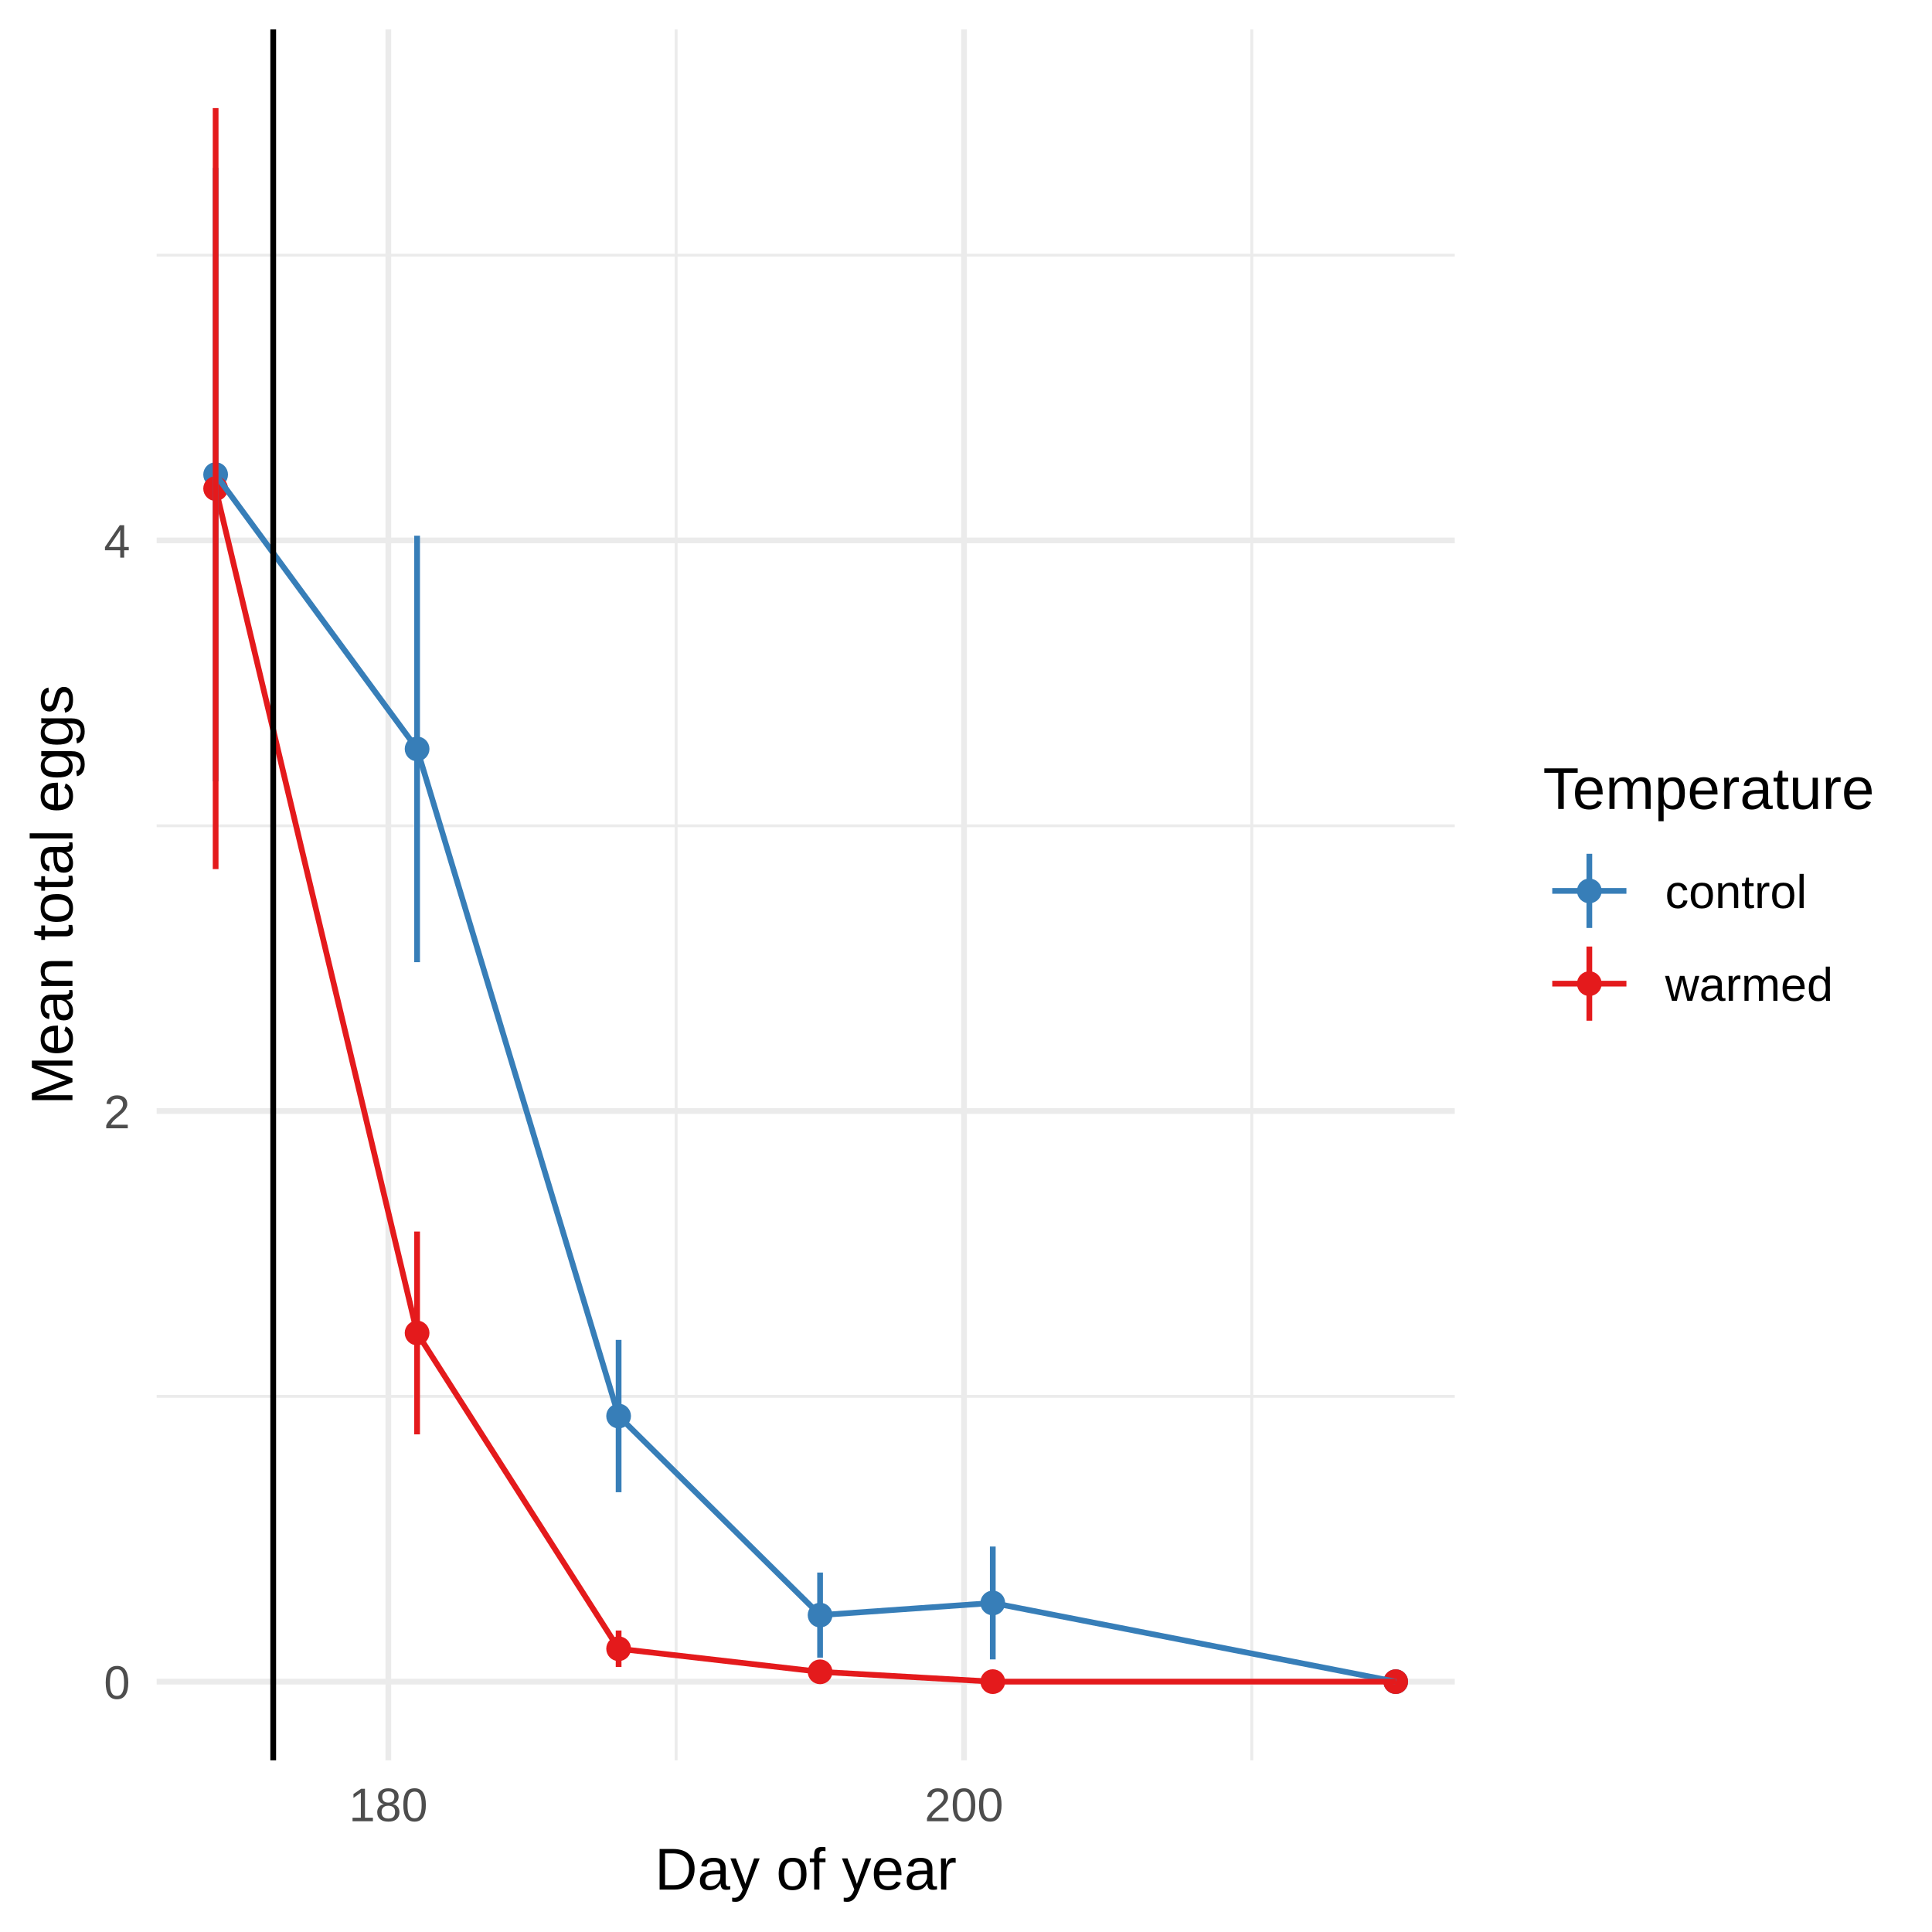
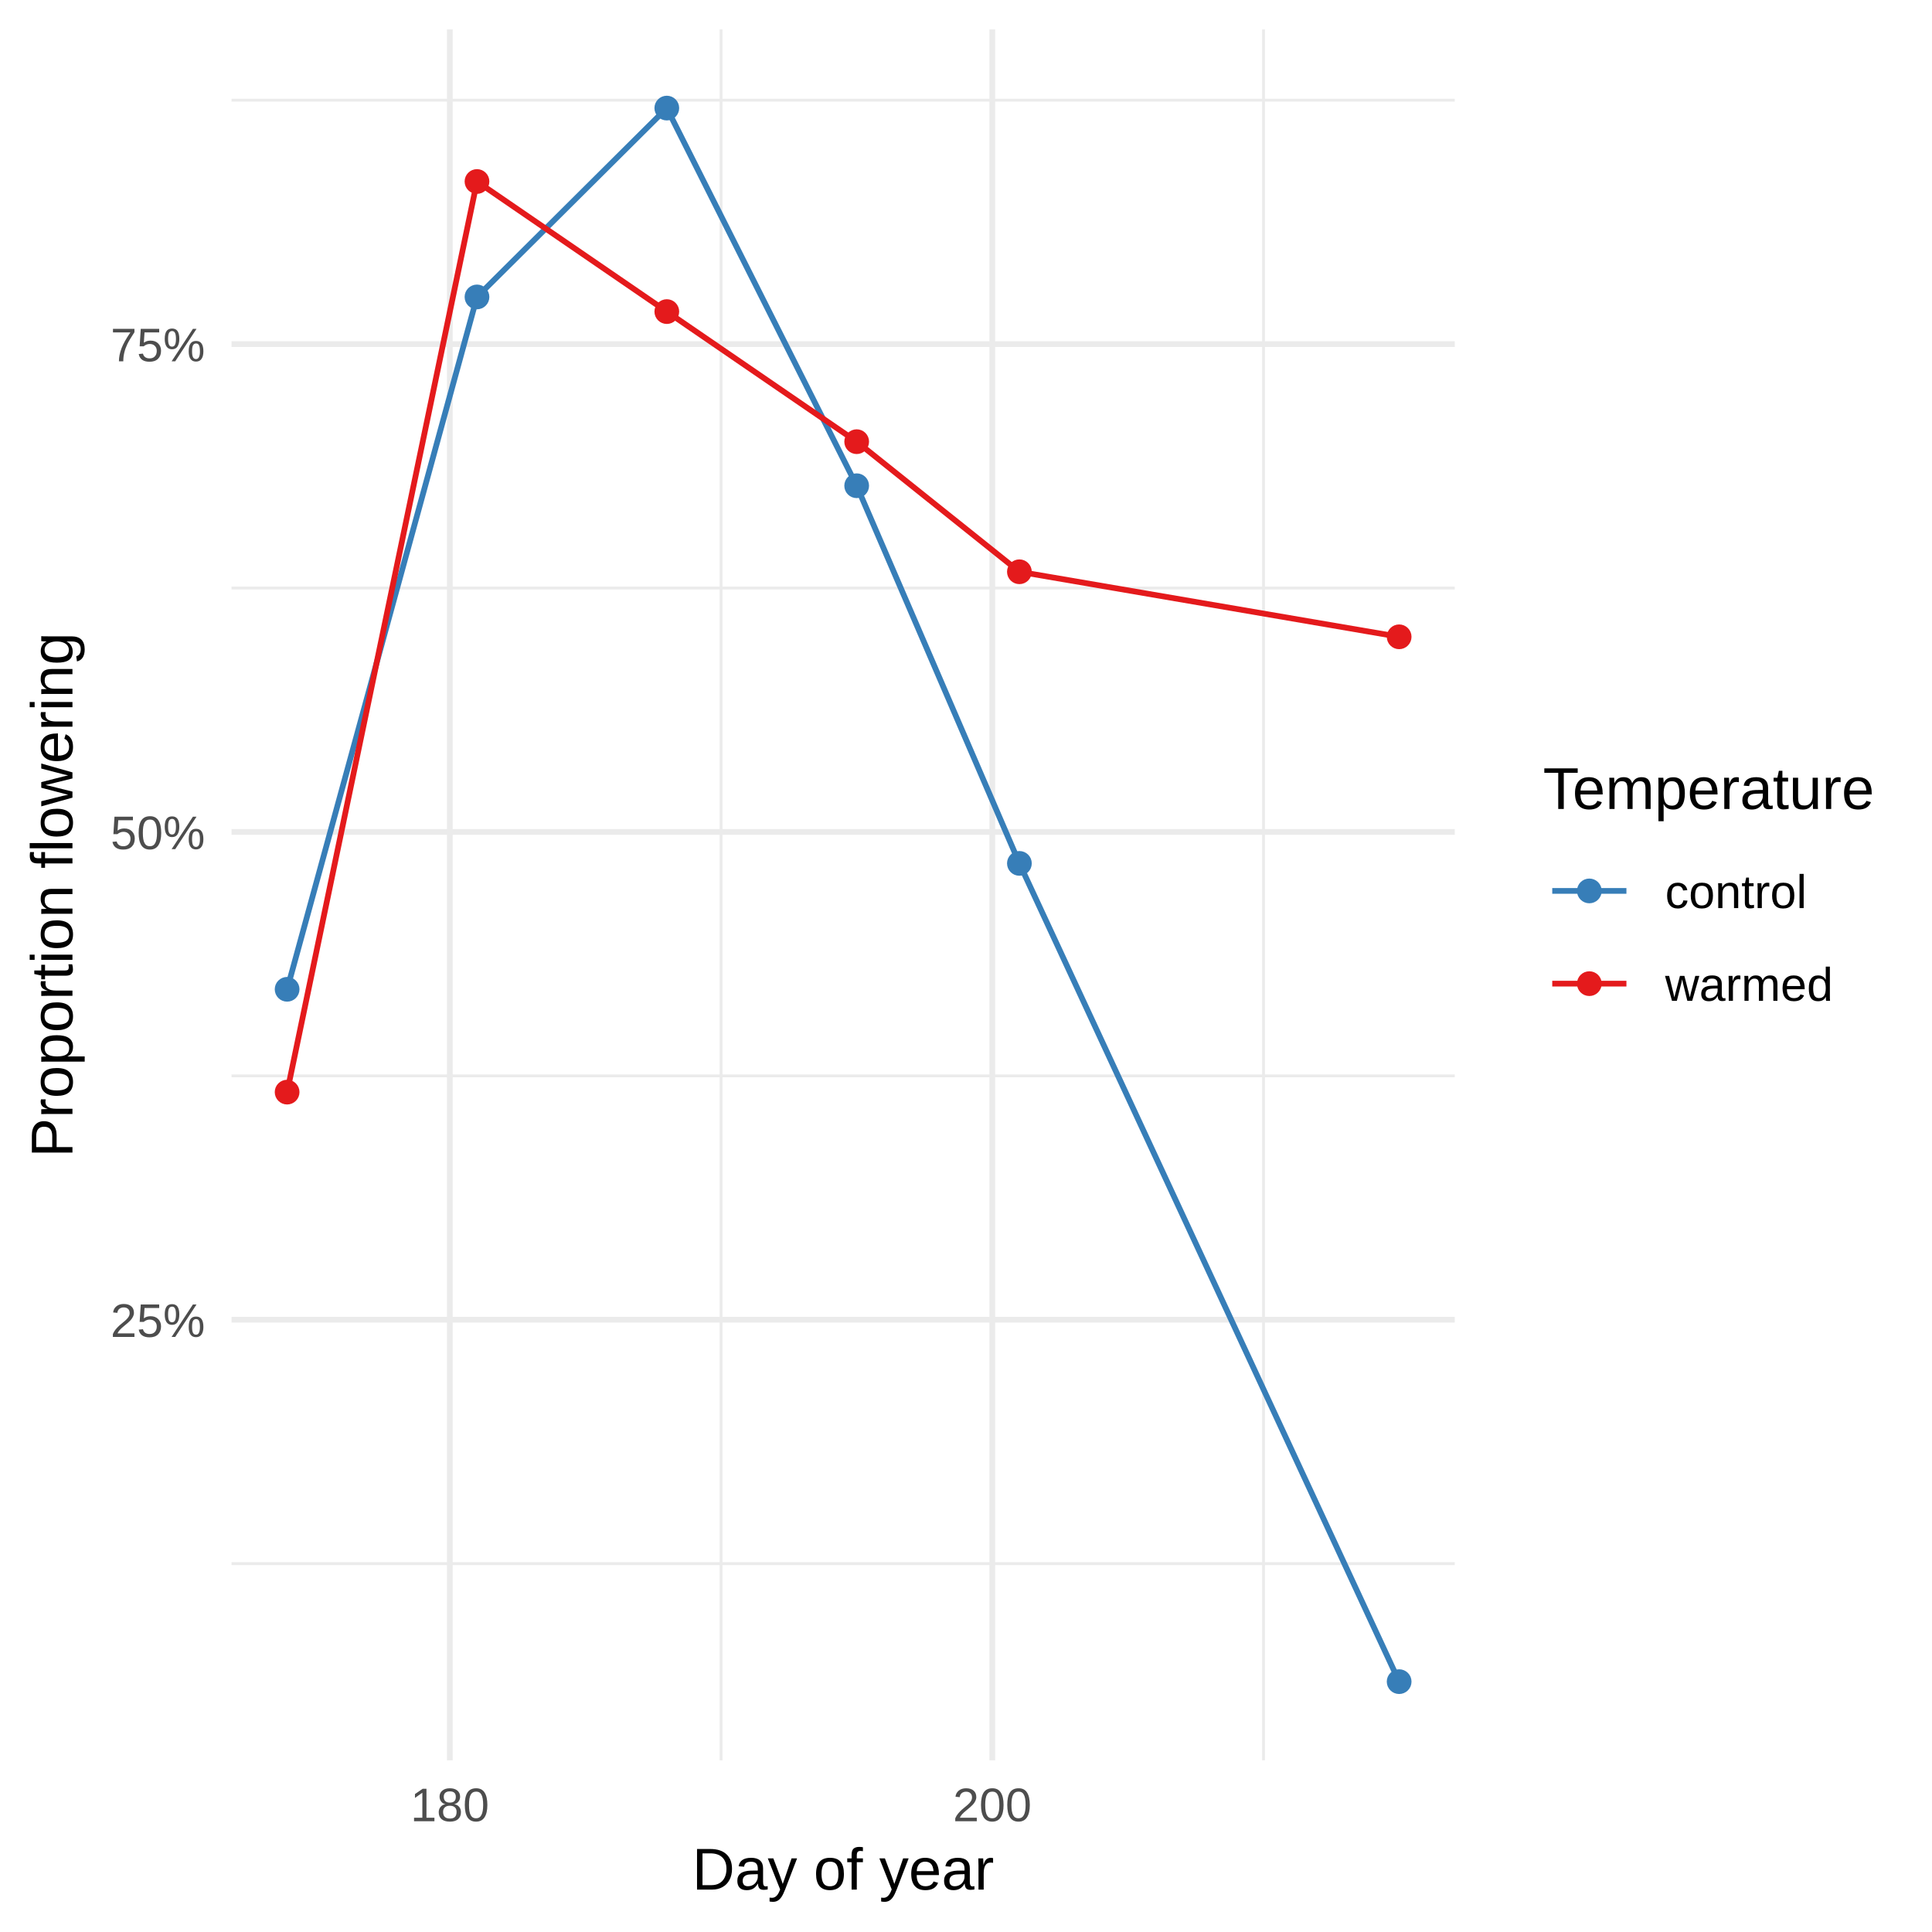
<svg xmlns="http://www.w3.org/2000/svg" class="svglite" width="360.00pt" height="360.00pt" viewBox="0 0 360.00 360.00">
  <defs>
    <style type="text/css">
    .svglite line, .svglite polyline, .svglite polygon, .svglite path, .svglite rect, .svglite circle {
      fill: none;
      stroke: #000000;
      stroke-linecap: round;
      stroke-linejoin: round;
      stroke-miterlimit: 10.00;
    }
    .svglite text {
      white-space: pre;
    }
  </style>
  </defs>
  <rect width="100%" height="100%" style="stroke: none; fill: #FFFFFF;" />
  <defs>
    <clipPath id="cpMC4wMHwzNjAuMDB8MC4wMHwzNjAuMDA=">
      <rect x="0.00" y="0.00" width="360.00" height="360.00" />
    </clipPath>
  </defs>
  <g clip-path="url(#cpMC4wMHwzNjAuMDB8MC4wMHwzNjAuMDA=)">
</g>
  <defs>
-     <clipPath id="cpMjkuMTl8MjcxLjA3fDUuNDh8MzI4LjAx">
-       <rect x="29.19" y="5.48" width="241.88" height="322.53" />
+     <clipPath id="cpNDMuMTR8MjcxLjA3fDUuNDh8MzI4LjAx">
+       <rect x="43.14" y="5.48" width="227.93" height="322.53" />
    </clipPath>
  </defs>
-   <g clip-path="url(#cpMjkuMTl8MjcxLjA3fDUuNDh8MzI4LjAx)">
-     <polyline points="29.19,260.19 271.07,260.19 " style="stroke-width: 0.53; stroke: #EBEBEB; stroke-linecap: butt;" />
-     <polyline points="29.19,153.87 271.07,153.87 " style="stroke-width: 0.53; stroke: #EBEBEB; stroke-linecap: butt;" />
-     <polyline points="29.19,47.54 271.07,47.54 " style="stroke-width: 0.53; stroke: #EBEBEB; stroke-linecap: butt;" />
-     <polyline points="125.99,328.01 125.99,5.48 " style="stroke-width: 0.53; stroke: #EBEBEB; stroke-linecap: butt;" />
-     <polyline points="233.26,328.01 233.26,5.48 " style="stroke-width: 0.53; stroke: #EBEBEB; stroke-linecap: butt;" />
-     <polyline points="29.19,313.35 271.07,313.35 " style="stroke-width: 1.07; stroke: #EBEBEB; stroke-linecap: butt;" />
-     <polyline points="29.19,207.03 271.07,207.03 " style="stroke-width: 1.07; stroke: #EBEBEB; stroke-linecap: butt;" />
-     <polyline points="29.19,100.70 271.07,100.70 " style="stroke-width: 1.07; stroke: #EBEBEB; stroke-linecap: butt;" />
-     <polyline points="72.36,328.01 72.36,5.48 " style="stroke-width: 1.07; stroke: #EBEBEB; stroke-linecap: butt;" />
-     <polyline points="179.63,328.01 179.63,5.48 " style="stroke-width: 1.07; stroke: #EBEBEB; stroke-linecap: butt;" />
-     <circle cx="40.18" cy="88.44" r="1.95" style="stroke-width: 0.71; stroke: #377EB8; fill: #377EB8;" />
-     <circle cx="77.72" cy="139.55" r="1.95" style="stroke-width: 0.71; stroke: #377EB8; fill: #377EB8;" />
-     <circle cx="115.27" cy="263.86" r="1.95" style="stroke-width: 0.71; stroke: #377EB8; fill: #377EB8;" />
-     <circle cx="152.81" cy="300.95" r="1.95" style="stroke-width: 0.71; stroke: #377EB8; fill: #377EB8;" />
-     <circle cx="184.99" cy="298.69" r="1.95" style="stroke-width: 0.71; stroke: #377EB8; fill: #377EB8;" />
-     <circle cx="260.07" cy="313.35" r="1.95" style="stroke-width: 0.71; stroke: #377EB8; fill: #377EB8;" />
-     <circle cx="40.18" cy="91.04" r="1.95" style="stroke-width: 0.71; stroke: #E41A1C; fill: #E41A1C;" />
-     <circle cx="77.72" cy="248.38" r="1.95" style="stroke-width: 0.71; stroke: #E41A1C; fill: #E41A1C;" />
-     <circle cx="115.27" cy="307.22" r="1.95" style="stroke-width: 0.71; stroke: #E41A1C; fill: #E41A1C;" />
-     <circle cx="152.81" cy="311.52" r="1.95" style="stroke-width: 0.71; stroke: #E41A1C; fill: #E41A1C;" />
-     <circle cx="184.99" cy="313.35" r="1.95" style="stroke-width: 0.71; stroke: #E41A1C; fill: #E41A1C;" />
-     <circle cx="260.07" cy="313.35" r="1.95" style="stroke-width: 0.71; stroke: #E41A1C; fill: #E41A1C;" />
-     <polyline points="40.18,88.44 77.72,139.55 115.27,263.86 152.81,300.95 184.99,298.69 260.07,313.35 " style="stroke-width: 1.07; stroke: #377EB8; stroke-linecap: butt;" />
-     <polyline points="40.18,91.04 77.72,248.38 115.27,307.22 152.81,311.52 184.99,313.35 260.07,313.35 " style="stroke-width: 1.07; stroke: #E41A1C; stroke-linecap: butt;" />
-     <line x1="40.18" y1="145.59" x2="40.18" y2="31.28" style="stroke-width: 1.07; stroke: #377EB8; stroke-linecap: butt;" />
-     <line x1="77.72" y1="179.29" x2="77.72" y2="99.82" style="stroke-width: 1.07; stroke: #377EB8; stroke-linecap: butt;" />
-     <line x1="115.27" y1="278.05" x2="115.27" y2="249.67" style="stroke-width: 1.07; stroke: #377EB8; stroke-linecap: butt;" />
-     <line x1="152.81" y1="308.88" x2="152.81" y2="293.02" style="stroke-width: 1.07; stroke: #377EB8; stroke-linecap: butt;" />
-     <line x1="184.99" y1="309.21" x2="184.99" y2="288.17" style="stroke-width: 1.07; stroke: #377EB8; stroke-linecap: butt;" />
-     <line x1="260.07" y1="313.35" x2="260.07" y2="313.35" style="stroke-width: 1.07; stroke: #377EB8; stroke-linecap: butt;" />
-     <line x1="40.18" y1="161.94" x2="40.18" y2="20.14" style="stroke-width: 1.07; stroke: #E41A1C; stroke-linecap: butt;" />
-     <line x1="77.72" y1="267.27" x2="77.72" y2="229.48" style="stroke-width: 1.07; stroke: #E41A1C; stroke-linecap: butt;" />
-     <line x1="115.27" y1="310.62" x2="115.27" y2="303.82" style="stroke-width: 1.07; stroke: #E41A1C; stroke-linecap: butt;" />
-     <line x1="152.81" y1="313.35" x2="152.81" y2="309.69" style="stroke-width: 1.07; stroke: #E41A1C; stroke-linecap: butt;" />
-     <line x1="184.99" y1="313.35" x2="184.99" y2="313.35" style="stroke-width: 1.07; stroke: #E41A1C; stroke-linecap: butt;" />
-     <line x1="260.07" y1="313.35" x2="260.07" y2="313.35" style="stroke-width: 1.07; stroke: #E41A1C; stroke-linecap: butt;" />
-     <line x1="50.91" y1="328.01" x2="50.91" y2="5.48" style="stroke-width: 1.07; stroke-linecap: butt;" />
+   <g clip-path="url(#cpNDMuMTR8MjcxLjA3fDUuNDh8MzI4LjAx)">
+     <polyline points="43.14,291.36 271.07,291.36 " style="stroke-width: 0.53; stroke: #EBEBEB; stroke-linecap: butt;" />
+     <polyline points="43.14,200.47 271.07,200.47 " style="stroke-width: 0.53; stroke: #EBEBEB; stroke-linecap: butt;" />
+     <polyline points="43.14,109.57 271.07,109.57 " style="stroke-width: 0.53; stroke: #EBEBEB; stroke-linecap: butt;" />
+     <polyline points="43.14,18.67 271.07,18.67 " style="stroke-width: 0.53; stroke: #EBEBEB; stroke-linecap: butt;" />
+     <polyline points="134.36,328.01 134.36,5.48 " style="stroke-width: 0.53; stroke: #EBEBEB; stroke-linecap: butt;" />
+     <polyline points="235.44,328.01 235.44,5.48 " style="stroke-width: 0.53; stroke: #EBEBEB; stroke-linecap: butt;" />
+     <polyline points="43.14,245.91 271.07,245.91 " style="stroke-width: 1.07; stroke: #EBEBEB; stroke-linecap: butt;" />
+     <polyline points="43.14,155.02 271.07,155.02 " style="stroke-width: 1.07; stroke: #EBEBEB; stroke-linecap: butt;" />
+     <polyline points="43.14,64.12 271.07,64.12 " style="stroke-width: 1.07; stroke: #EBEBEB; stroke-linecap: butt;" />
+     <polyline points="83.82,328.01 83.82,5.48 " style="stroke-width: 1.07; stroke: #EBEBEB; stroke-linecap: butt;" />
+     <polyline points="184.90,328.01 184.90,5.48 " style="stroke-width: 1.07; stroke: #EBEBEB; stroke-linecap: butt;" />
+     <circle cx="53.50" cy="184.34" r="1.95" style="stroke-width: 0.71; stroke: #377EB8; fill: #377EB8;" />
+     <circle cx="88.88" cy="55.33" r="1.95" style="stroke-width: 0.71; stroke: #377EB8; fill: #377EB8;" />
+     <circle cx="124.25" cy="20.14" r="1.95" style="stroke-width: 0.71; stroke: #377EB8; fill: #377EB8;" />
+     <circle cx="159.63" cy="90.51" r="1.95" style="stroke-width: 0.71; stroke: #377EB8; fill: #377EB8;" />
+     <circle cx="189.95" cy="160.88" r="1.95" style="stroke-width: 0.71; stroke: #377EB8; fill: #377EB8;" />
+     <circle cx="260.71" cy="313.35" r="1.95" style="stroke-width: 0.71; stroke: #377EB8; fill: #377EB8;" />
+     <circle cx="53.50" cy="203.50" r="1.95" style="stroke-width: 0.71; stroke: #E41A1C; fill: #E41A1C;" />
+     <circle cx="88.88" cy="33.82" r="1.95" style="stroke-width: 0.71; stroke: #E41A1C; fill: #E41A1C;" />
+     <circle cx="124.25" cy="58.06" r="1.95" style="stroke-width: 0.71; stroke: #E41A1C; fill: #E41A1C;" />
+     <circle cx="159.63" cy="82.30" r="1.95" style="stroke-width: 0.71; stroke: #E41A1C; fill: #E41A1C;" />
+     <circle cx="189.95" cy="106.54" r="1.95" style="stroke-width: 0.71; stroke: #E41A1C; fill: #E41A1C;" />
+     <circle cx="260.71" cy="118.66" r="1.95" style="stroke-width: 0.71; stroke: #E41A1C; fill: #E41A1C;" />
+     <polyline points="53.50,184.34 88.88,55.33 124.25,20.14 159.63,90.51 189.95,160.88 260.71,313.35 " style="stroke-width: 1.07; stroke: #377EB8; stroke-linecap: butt;" />
+     <polyline points="53.50,203.50 88.88,33.82 124.25,58.06 159.63,82.30 189.95,106.54 260.71,118.66 " style="stroke-width: 1.07; stroke: #E41A1C; stroke-linecap: butt;" />
  </g>
  <g clip-path="url(#cpMC4wMHwzNjAuMDB8MC4wMHwzNjAuMDA=)">
-     <text x="24.25" y="316.56" text-anchor="end" style="font-size: 8.80px;fill: #4D4D4D; font-family: &quot;Arial&quot;;">0</text>
-     <text x="24.25" y="210.24" text-anchor="end" style="font-size: 8.80px;fill: #4D4D4D; font-family: &quot;Arial&quot;;">2</text>
-     <text x="24.25" y="103.91" text-anchor="end" style="font-size: 8.80px;fill: #4D4D4D; font-family: &quot;Arial&quot;;">4</text>
-     <text x="72.36" y="339.36" text-anchor="middle" style="font-size: 8.80px;fill: #4D4D4D; font-family: &quot;Arial&quot;;">180</text>
-     <text x="179.63" y="339.36" text-anchor="middle" style="font-size: 8.80px;fill: #4D4D4D; font-family: &quot;Arial&quot;;">200</text>
-     <text x="150.13" y="352.10" text-anchor="middle" style="font-size: 11.00px; font-family: &quot;Arial&quot;;">Day of year</text>
-     <text transform="translate(13.50,166.75) rotate(-90)" text-anchor="middle" style="font-size: 11.00px; font-family: &quot;Arial&quot;;">Mean total eggs</text>
+     <text x="38.21" y="249.12" text-anchor="end" style="font-size: 8.80px;fill: #4D4D4D; font-family: &quot;Arial&quot;;">25%</text>
+     <text x="38.21" y="158.23" text-anchor="end" style="font-size: 8.80px;fill: #4D4D4D; font-family: &quot;Arial&quot;;">50%</text>
+     <text x="38.21" y="67.33" text-anchor="end" style="font-size: 8.80px;fill: #4D4D4D; font-family: &quot;Arial&quot;;">75%</text>
+     <text x="83.82" y="339.36" text-anchor="middle" style="font-size: 8.80px;fill: #4D4D4D; font-family: &quot;Arial&quot;;">180</text>
+     <text x="184.90" y="339.36" text-anchor="middle" style="font-size: 8.80px;fill: #4D4D4D; font-family: &quot;Arial&quot;;">200</text>
+     <text x="157.10" y="352.10" text-anchor="middle" style="font-size: 11.00px; font-family: &quot;Arial&quot;;">Day of year</text>
+     <text transform="translate(13.50,166.75) rotate(-90)" text-anchor="middle" style="font-size: 11.00px; font-family: &quot;Arial&quot;;">Proportion flowering</text>
    <text x="287.51" y="150.74" style="font-size: 11.00px; font-family: &quot;Arial&quot;;">Temperature</text>
    <circle cx="296.15" cy="166.01" r="1.95" style="stroke-width: 0.71; stroke: #377EB8; fill: #377EB8;" />
    <line x1="289.24" y1="166.01" x2="303.06" y2="166.01" style="stroke-width: 1.07; stroke: #377EB8; stroke-linecap: butt;" />
-     <line x1="296.15" y1="172.92" x2="296.15" y2="159.09" style="stroke-width: 1.07; stroke: #377EB8; stroke-linecap: butt;" />
    <circle cx="296.15" cy="183.29" r="1.95" style="stroke-width: 0.71; stroke: #E41A1C; fill: #E41A1C;" />
    <line x1="289.24" y1="183.29" x2="303.06" y2="183.29" style="stroke-width: 1.07; stroke: #E41A1C; stroke-linecap: butt;" />
-     <line x1="296.15" y1="190.20" x2="296.15" y2="176.37" style="stroke-width: 1.07; stroke: #E41A1C; stroke-linecap: butt;" />
    <text x="310.27" y="169.21" style="font-size: 8.80px; font-family: &quot;Arial&quot;;">control</text>
    <text x="310.27" y="186.49" style="font-size: 8.80px; font-family: &quot;Arial&quot;;">warmed</text>
  </g>
</svg>
